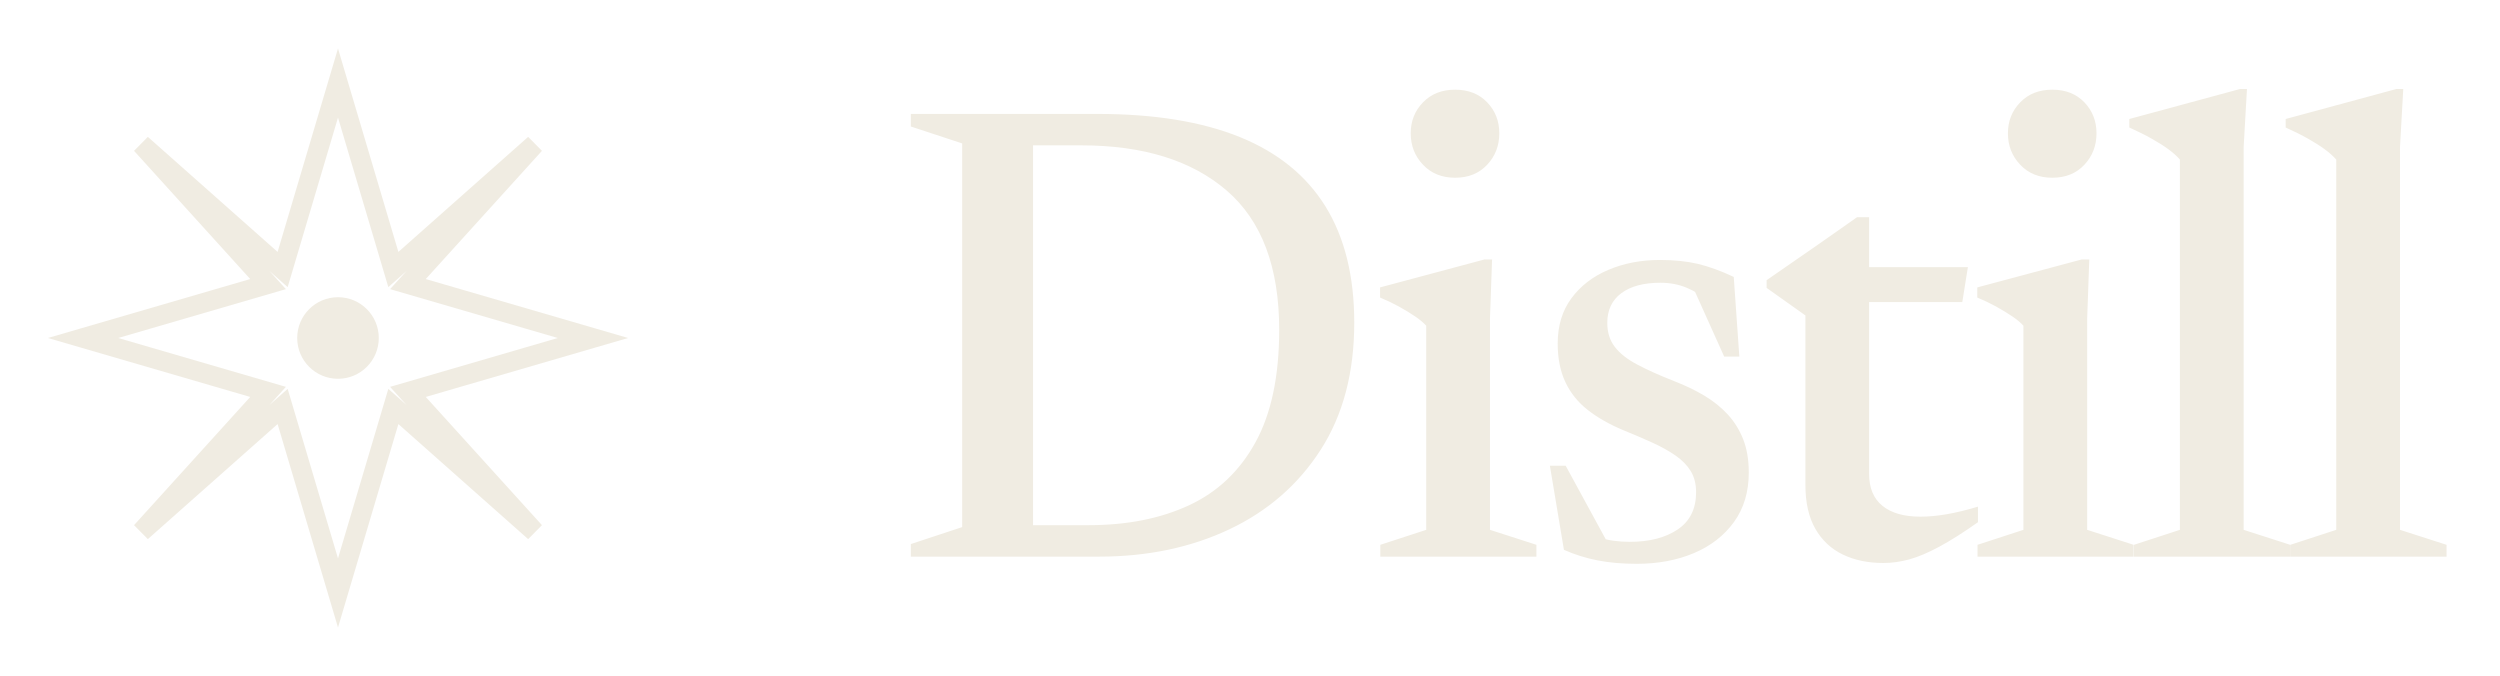
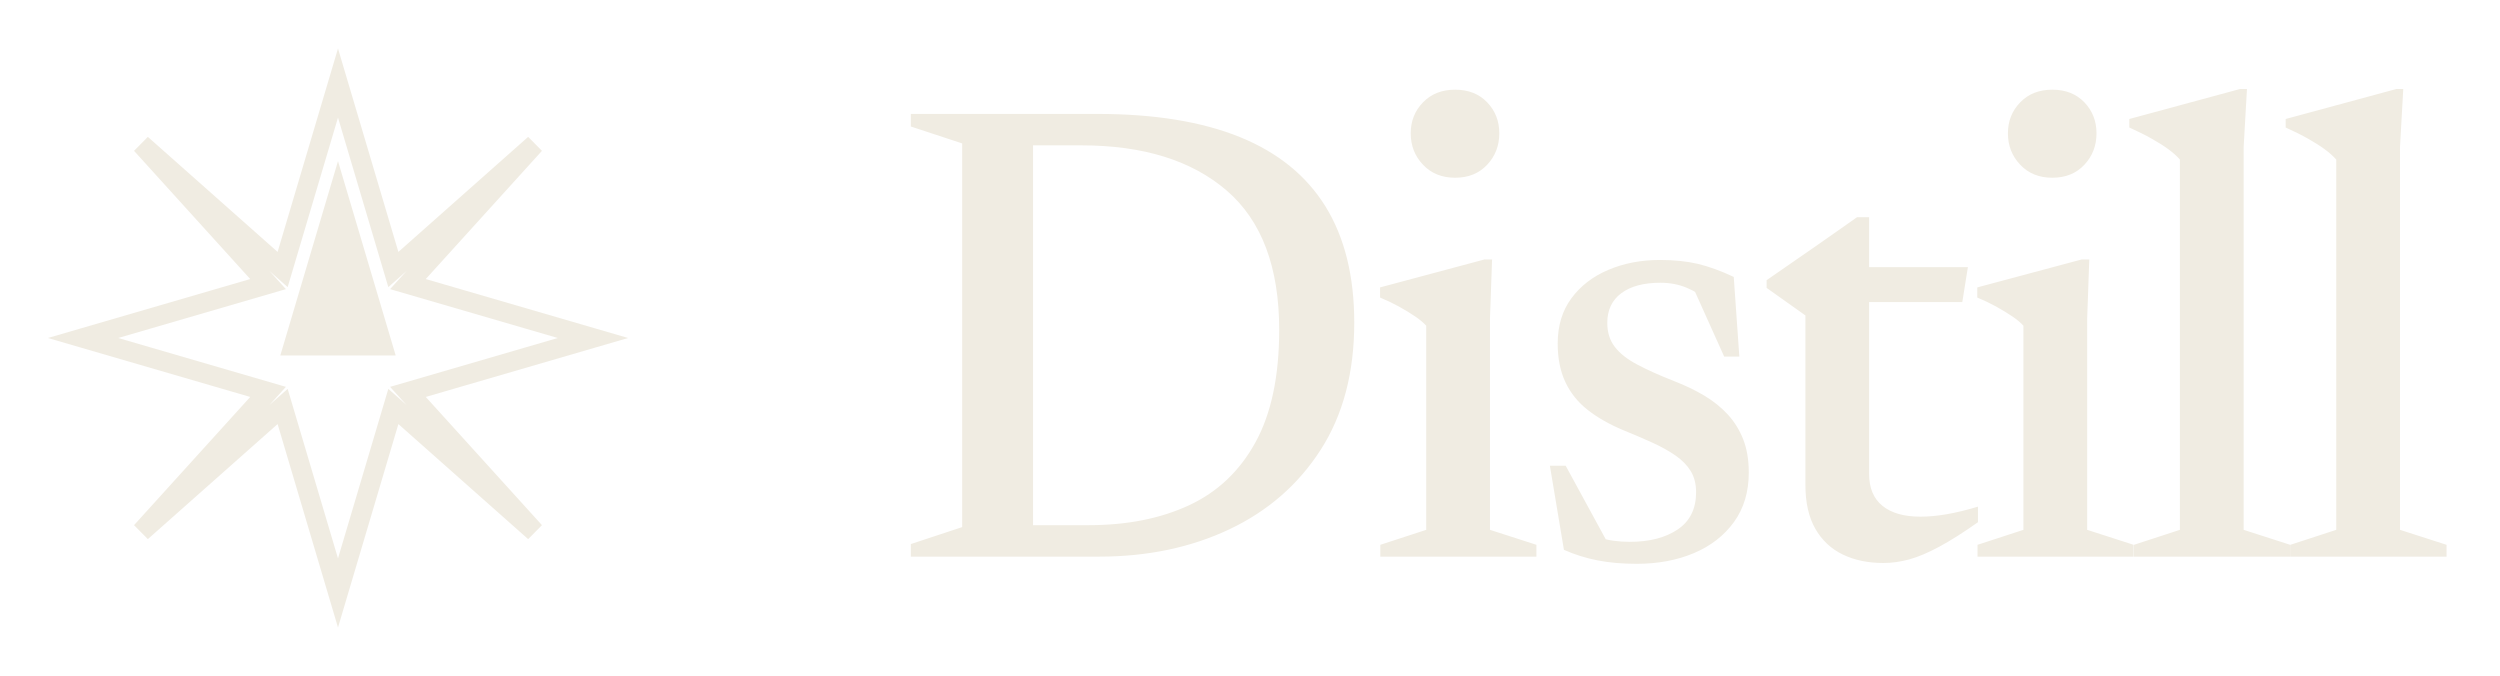
<svg xmlns="http://www.w3.org/2000/svg" viewBox="0 0 429 116" width="429" height="116" role="img" aria-label="Distill">
  <g transform="translate(8.00 8.00) scale(2.5)">
    <path d="M20 2.5l3.8 12.8 9.7-8.6-8.7 9.6 12.7 3.7-12.7 3.7 8.7 9.6-9.7-8.6L20 37.5l-3.8-12.8-9.7 8.6 8.7-9.6L2.5 20l12.7-3.7-8.7-9.6 9.7 8.6L20 2.5z" fill="none" stroke="#f0ece2" stroke-width="1.35" />
-     <circle cx="20" cy="20" r="2.8" fill="#f0ece2" />
+     <path d="M20 7.86L23.96 21.2L16.04 21.2Z" fill="#f0ece2" />
  </g>
  <path transform="translate(152.00 95.52)" d="M67.51 -38.92Q67.51 -55.06 58.5 -62.82Q49.5 -70.58 33.51 -70.58H18.6L18.16 -75.97H36.32Q50.97 -75.97 60.76 -72Q70.56 -68.02 75.48 -60.05Q80.39 -52.08 80.39 -40.15Q80.39 -27.33 74.65 -18.37Q68.91 -9.41 58.98 -4.7Q49.06 0 36.56 0H18.16L18.6 -5.4H34.8Q44.71 -5.4 52.05 -8.82Q59.4 -12.24 63.45 -19.64Q67.51 -27.03 67.51 -38.92ZM4.3 0V-2.16L13.11 -5.07V-70.91L4.3 -73.81V-75.97H25.27V0ZM97.7 -65.02Q94.29 -65.02 92.19 -67.25Q90.08 -69.47 90.08 -72.64Q90.08 -75.79 92.19 -77.96Q94.29 -80.13 97.7 -80.13Q101.12 -80.13 103.2 -77.96Q105.28 -75.79 105.28 -72.64Q105.28 -69.47 103.2 -67.25Q101.12 -65.02 97.7 -65.02ZM104.04 -51 103.68 -40.89V-4.6L111.65 -2.03V0H84.86V-2.03L92.74 -4.6V-39.63Q92.08 -40.37 90.84 -41.22Q89.6 -42.06 88.05 -42.92Q86.5 -43.77 84.82 -44.46V-46.2L102.75 -51ZM132.85 -50.91Q136.48 -50.91 139.31 -50.25Q142.15 -49.58 145.51 -48L146.47 -34.33H143.87L137.63 -48.2L141.75 -43.46Q139.5 -45.29 137.44 -46.14Q135.38 -47 132.93 -47Q128.63 -47 126.22 -45.21Q123.81 -43.41 123.81 -40.12Q123.81 -37.68 125.09 -36.01Q126.37 -34.33 128.92 -32.98Q131.47 -31.62 135.26 -30.13Q138.11 -29.03 140.46 -27.63Q142.81 -26.22 144.51 -24.37Q146.2 -22.52 147.15 -20.09Q148.09 -17.65 148.09 -14.44Q148.09 -9.44 145.54 -5.93Q143 -2.43 138.66 -0.6Q134.33 1.23 128.84 1.23Q125.14 1.23 122.13 0.64Q119.12 0.05 116.37 -1.17L113.96 -15.6H116.67L124.76 -0.75L118.4 -4.93Q120.38 -3.97 121.92 -3.44Q123.47 -2.92 124.86 -2.73Q126.26 -2.54 127.66 -2.54Q132.75 -2.54 135.9 -4.67Q139.05 -6.79 139.05 -11.06Q139.05 -13.17 138.13 -14.68Q137.21 -16.18 135.52 -17.35Q133.82 -18.53 131.55 -19.56Q129.27 -20.6 126.58 -21.69Q122.99 -23.19 120.47 -25.16Q117.95 -27.13 116.63 -29.93Q115.3 -32.73 115.3 -36.57Q115.3 -41.14 117.65 -44.33Q120 -47.52 123.99 -49.21Q127.98 -50.91 132.85 -50.91ZM168.74 -14.19Q168.74 -10.57 171.04 -8.71Q173.34 -6.86 177.55 -6.86Q179.64 -6.86 182.07 -7.28Q184.5 -7.7 187.42 -8.58V-5.91Q183.62 -3.23 180.77 -1.7Q177.92 -0.16 175.64 0.47Q173.35 1.09 171.19 1.09Q167.24 1.09 164.23 -0.36Q161.22 -1.81 159.51 -4.78Q157.81 -7.76 157.81 -12.28V-41.39L151.15 -46.12V-47.44Q152.36 -48.28 153.78 -49.26Q155.2 -50.24 156.77 -51.33Q158.35 -52.41 160 -53.57Q161.65 -54.73 163.33 -55.9Q165.02 -57.08 166.67 -58.25H168.74V-48.05ZM164.47 -43.68V-49.68H185.69L184.73 -43.68ZM200.18 -65.02Q196.77 -65.02 194.67 -67.25Q192.56 -69.47 192.56 -72.64Q192.56 -75.79 194.67 -77.96Q196.77 -80.13 200.18 -80.13Q203.6 -80.13 205.68 -77.96Q207.76 -75.79 207.76 -72.64Q207.76 -69.47 205.68 -67.25Q203.6 -65.02 200.18 -65.02ZM206.52 -51 206.16 -40.89V-4.6L214.13 -2.03V0H187.34V-2.03L195.22 -4.6V-39.63Q194.56 -40.37 193.32 -41.22Q192.08 -42.06 190.53 -42.92Q188.98 -43.77 187.3 -44.46V-46.2L205.23 -51ZM233.01 -4.6 241 -2.03V0H214.19V-2.03L222.07 -4.6V-68.14Q221.31 -69.01 220.12 -69.89Q218.93 -70.77 217.25 -71.71Q215.58 -72.66 213.39 -73.64V-75.1L232.4 -80.25H233.58L233.01 -70.3ZM259.84 -4.6 267.83 -2.03V0H241.02V-2.03L248.9 -4.6V-68.14Q248.13 -69.01 246.94 -69.89Q245.75 -70.77 244.08 -71.71Q242.4 -72.66 240.22 -73.64V-75.1L259.23 -80.25H260.4L259.84 -70.3Z" fill="#f0ece2" />
</svg>
